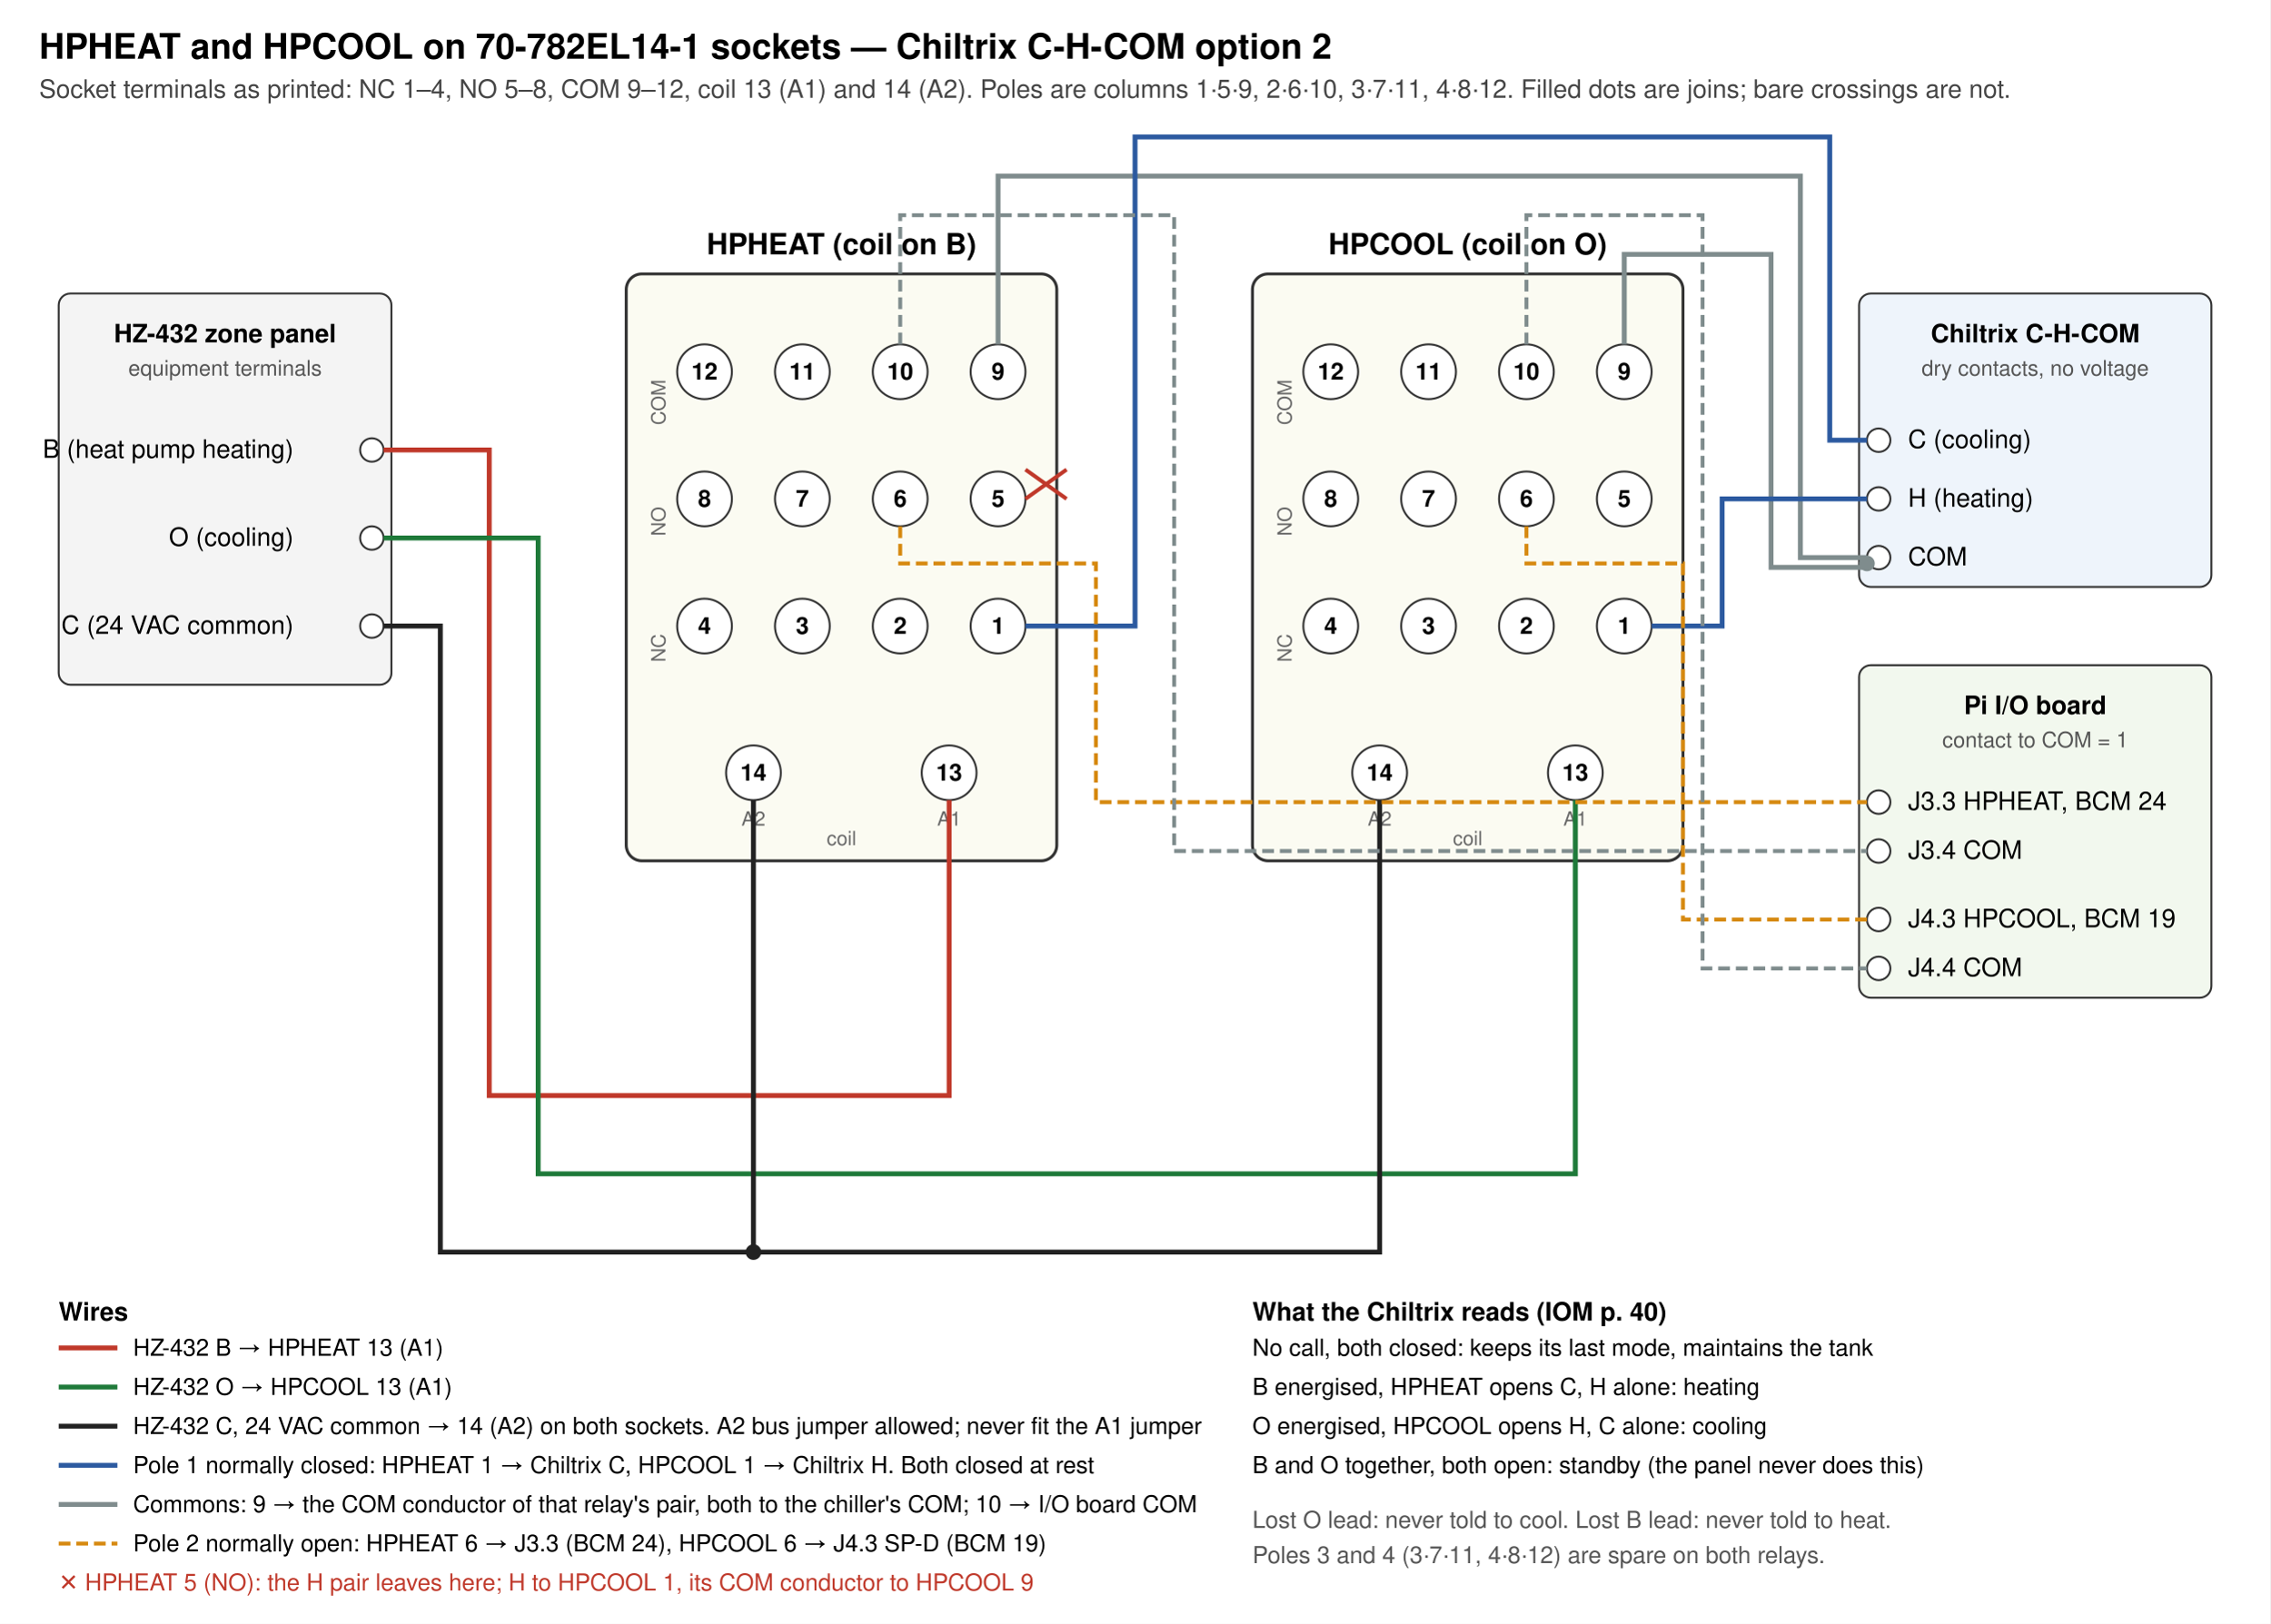
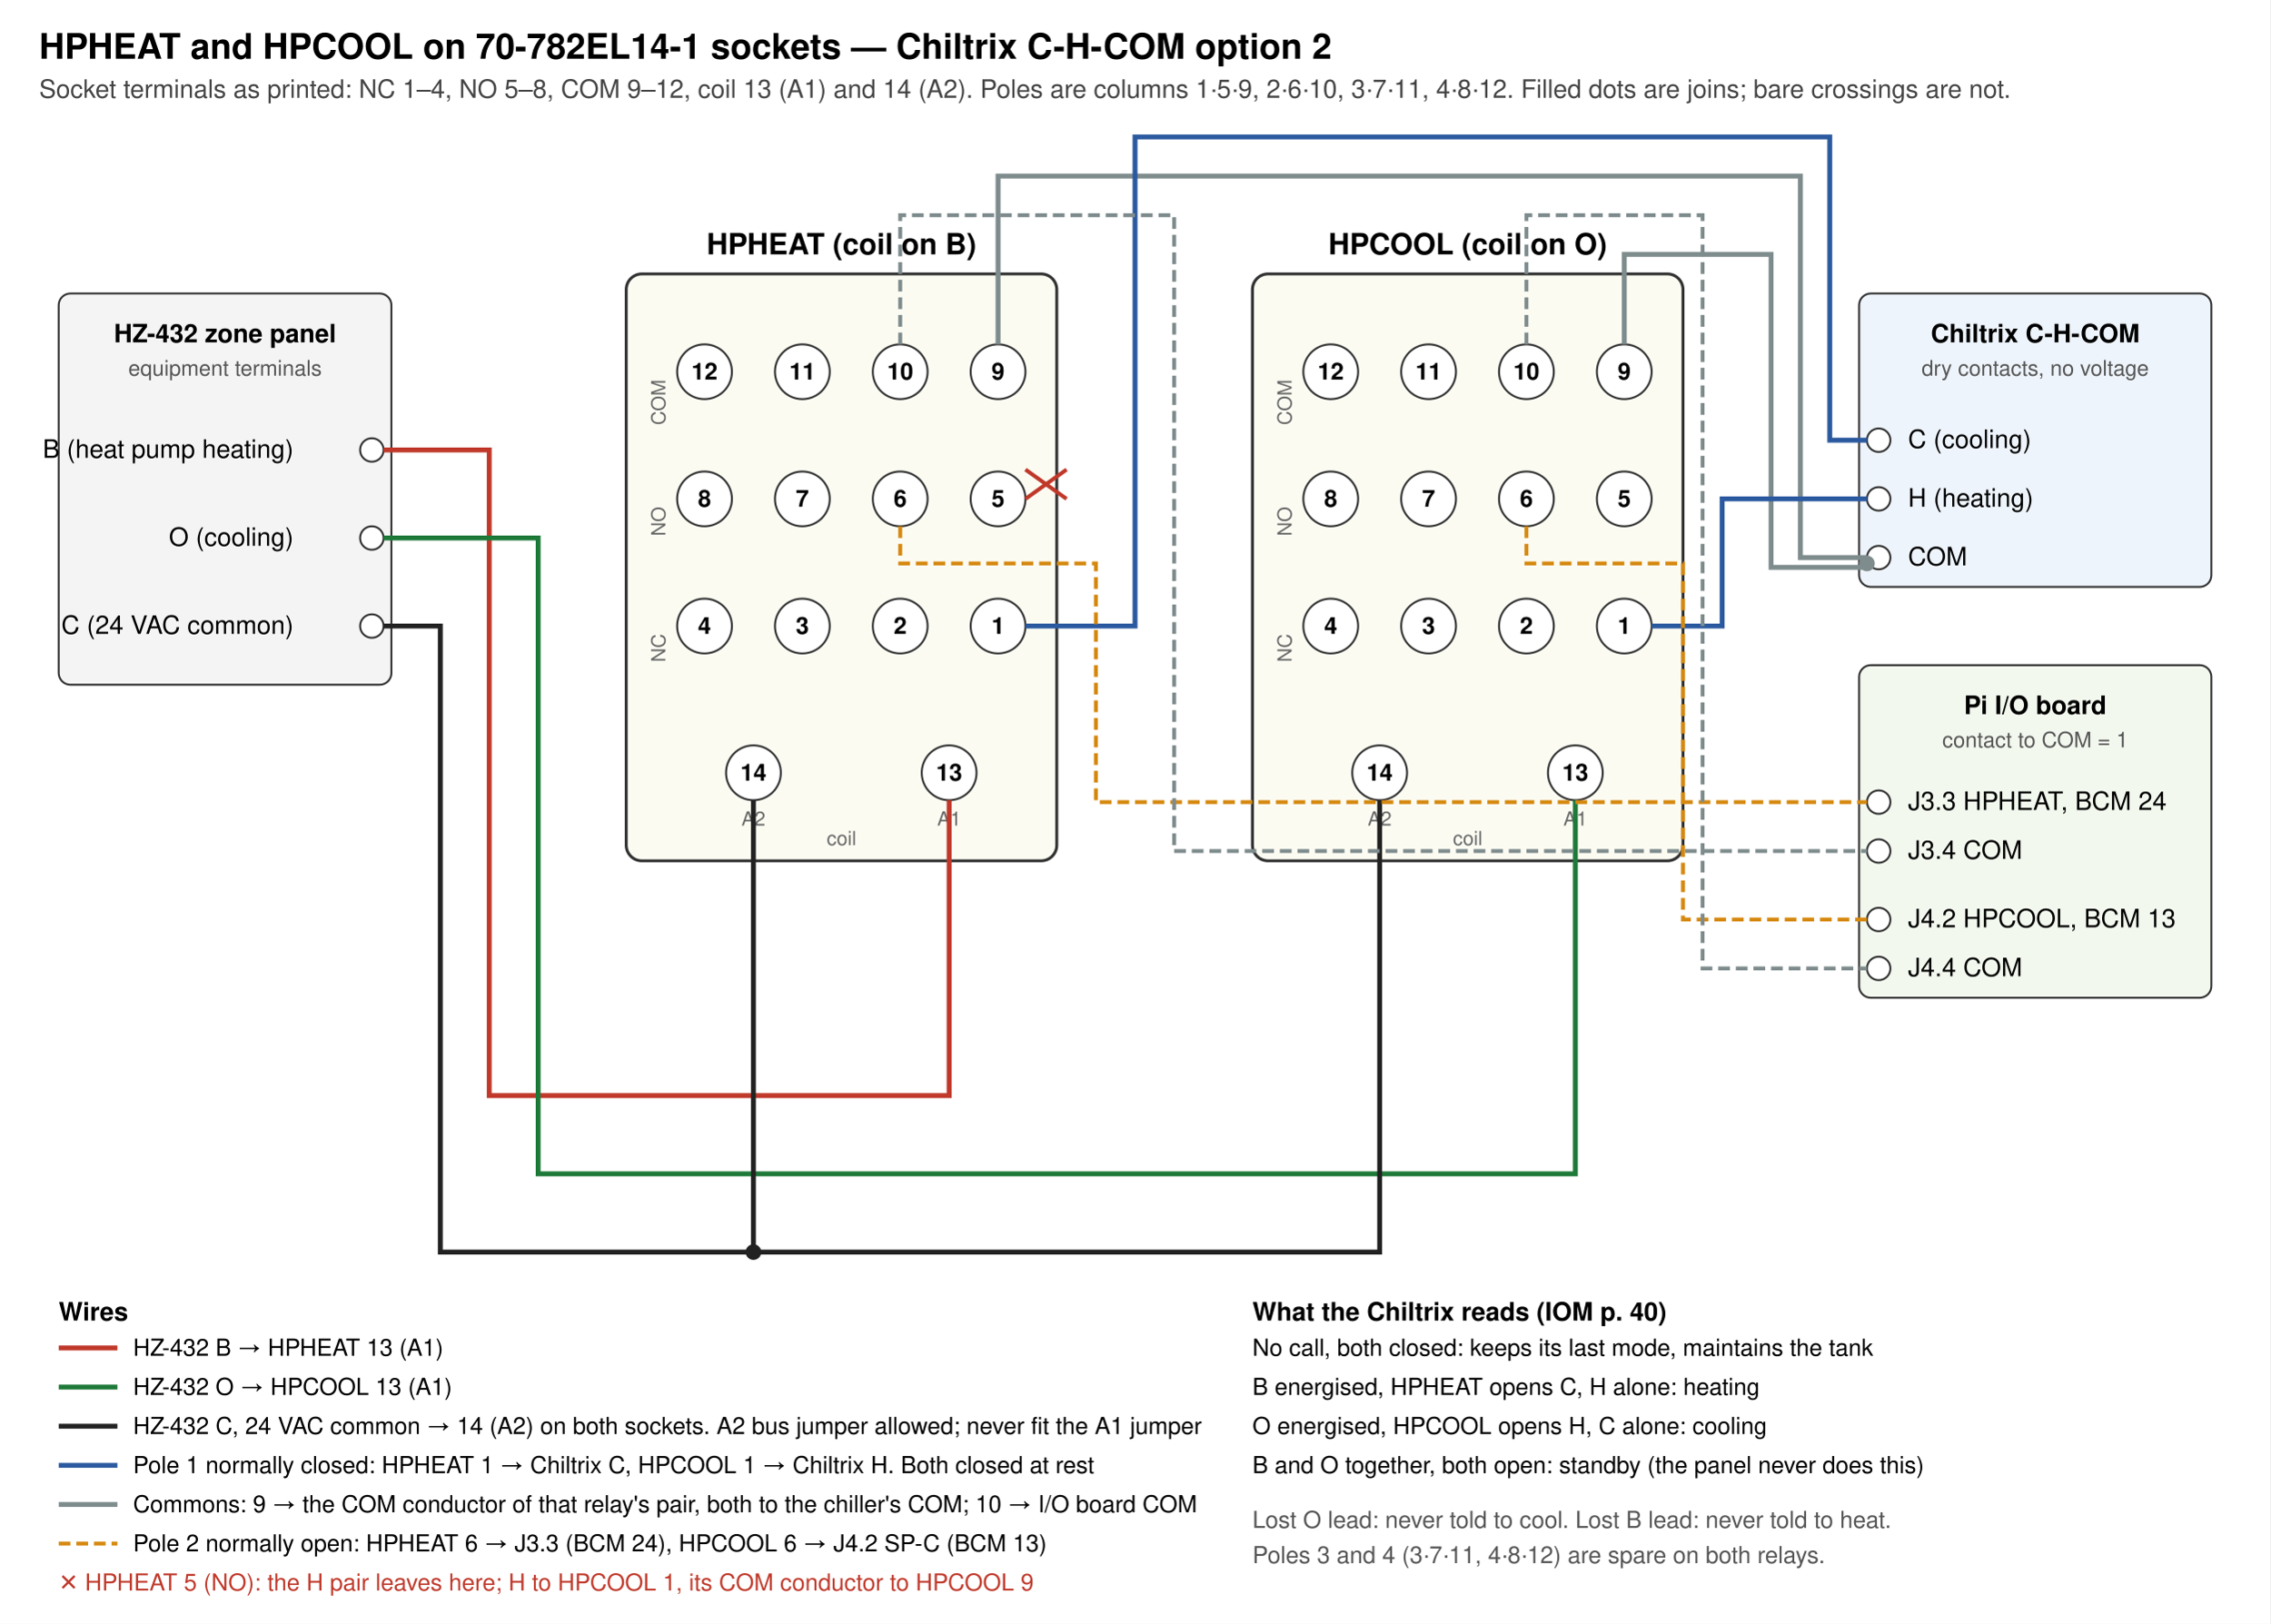
<svg xmlns="http://www.w3.org/2000/svg" width="1160" height="830" viewBox="0 0 1160 830" font-family="Helvetica, Arial, sans-serif" font-size="13">
  <rect width="1160" height="830" fill="#ffffff" />
  <text x="20" y="30" font-size="18" font-weight="bold">HPHEAT and HPCOOL on 70-782EL14-1 sockets — Chiltrix C-H-COM option 2</text>
  <text x="20" y="50" fill="#444">Socket terminals as printed: NC 1–4, NO 5–8, COM 9–12, coil 13 (A1) and 14 (A2). Poles are columns 1·5·9, 2·6·10, 3·7·11, 4·8·12. Filled dots are joins; bare crossings are not.</text>
  <g>
    <rect x="30" y="150" width="170" height="200" rx="6" fill="#f4f4f4" stroke="#333" />
    <text x="115" y="175" text-anchor="middle" font-weight="bold">HZ-432 zone panel</text>
    <text x="115" y="192" text-anchor="middle" fill="#555" font-size="11">equipment terminals</text>
    <circle cx="190" cy="230" r="6" fill="#fff" stroke="#333" />
    <text x="150" y="234" text-anchor="end">B (heat pump heating)</text>
    <circle cx="190" cy="275" r="6" fill="#fff" stroke="#333" />
    <text x="150" y="279" text-anchor="end">O (cooling)</text>
    <circle cx="190" cy="320" r="6" fill="#fff" stroke="#333" />
    <text x="150" y="324" text-anchor="end">C (24 VAC common)</text>
  </g>
  <defs>
    <g id="socket">
      <rect x="0" y="0" width="220" height="300" rx="8" fill="#fbfbf2" stroke="#333" stroke-width="1.5" />
      <g fill="#fff" stroke="#333">
        <circle cx="40" cy="50" r="14" />
        <circle cx="90" cy="50" r="14" />
        <circle cx="140" cy="50" r="14" />
        <circle cx="190" cy="50" r="14" />
        <circle cx="40" cy="115" r="14" />
        <circle cx="90" cy="115" r="14" />
        <circle cx="140" cy="115" r="14" />
        <circle cx="190" cy="115" r="14" />
        <circle cx="40" cy="180" r="14" />
        <circle cx="90" cy="180" r="14" />
        <circle cx="140" cy="180" r="14" />
        <circle cx="190" cy="180" r="14" />
        <circle cx="65" cy="255" r="14" />
        <circle cx="165" cy="255" r="14" />
      </g>
      <g text-anchor="middle" font-size="12" font-weight="bold">
        <text x="40" y="54">12</text>
        <text x="90" y="54">11</text>
        <text x="140" y="54">10</text>
        <text x="190" y="54">9</text>
        <text x="40" y="119">8</text>
        <text x="90" y="119">7</text>
        <text x="140" y="119">6</text>
        <text x="190" y="119">5</text>
        <text x="40" y="184">4</text>
        <text x="90" y="184">3</text>
        <text x="140" y="184">2</text>
        <text x="190" y="184">1</text>
        <text x="65" y="259">14</text>
        <text x="165" y="259">13</text>
      </g>
      <g font-size="10" fill="#666" text-anchor="end">
        <text x="20" y="54" transform="rotate(-90 20 54)">COM</text>
        <text x="20" y="119" transform="rotate(-90 20 119)">NO</text>
        <text x="20" y="184" transform="rotate(-90 20 184)">NC</text>
      </g>
      <text x="65" y="282" text-anchor="middle" font-size="10" fill="#666">A2</text>
      <text x="165" y="282" text-anchor="middle" font-size="10" fill="#666">A1</text>
      <text x="110" y="292" text-anchor="middle" font-size="10" fill="#666">coil</text>
    </g>
  </defs>
  <use href="#socket" x="320" y="140" />
  <text x="430" y="130" text-anchor="middle" font-weight="bold" font-size="15">HPHEAT (coil on B)</text>
  <use href="#socket" x="640" y="140" />
  <text x="750" y="130" text-anchor="middle" font-weight="bold" font-size="15">HPCOOL (coil on O)</text>
  <g>
    <rect x="950" y="150" width="180" height="150" rx="6" fill="#eef4fb" stroke="#333" />
    <text x="1040" y="175" text-anchor="middle" font-weight="bold">Chiltrix C-H-COM</text>
    <text x="1040" y="192" text-anchor="middle" fill="#555" font-size="11">dry contacts, no voltage</text>
    <circle cx="960" cy="225" r="6" fill="#fff" stroke="#333" />
    <text x="975" y="229">C  (cooling)</text>
    <circle cx="960" cy="255" r="6" fill="#fff" stroke="#333" />
    <text x="975" y="259">H  (heating)</text>
    <circle cx="960" cy="285" r="6" fill="#fff" stroke="#333" />
    <text x="975" y="289">COM</text>
  </g>
  <g>
    <rect x="950" y="340" width="180" height="170" rx="6" fill="#f2f8ee" stroke="#333" />
    <text x="1040" y="365" text-anchor="middle" font-weight="bold">Pi I/O board</text>
    <text x="1040" y="382" text-anchor="middle" fill="#555" font-size="11">contact to COM = 1</text>
    <circle cx="960" cy="410" r="6" fill="#fff" stroke="#333" />
    <text x="975" y="414">J3.3  HPHEAT, BCM 24</text>
    <circle cx="960" cy="435" r="6" fill="#fff" stroke="#333" />
    <text x="975" y="439">J3.4  COM</text>
    <circle cx="960" cy="470" r="6" fill="#fff" stroke="#333" />
-     <text x="975" y="474">J4.3  HPCOOL, BCM 19</text>
+     <text x="975" y="474">J4.2  HPCOOL, BCM 13</text>
    <circle cx="960" cy="495" r="6" fill="#fff" stroke="#333" />
    <text x="975" y="499">J4.4  COM</text>
  </g>
  <g fill="none" stroke-width="2.5">
    <polyline points="196,230 250,230 250,560 485,560 485,409" stroke="#c0392b" />
    <polyline points="196,275 275,275 275,600 805,600 805,409" stroke="#1f7a3a" />
    <polyline points="196,320 225,320 225,640 385,640 385,409" stroke="#222" />
    <polyline points="385,640 705,640 705,409" stroke="#222" />
  </g>
  <circle cx="385" cy="640" r="4" fill="#222" />
  <g fill="none" stroke-width="2.5">
    <polyline points="510,176 510,90 920,90 920,285 954,285" stroke="#7f8c8d" />
    <polyline points="830,176 830,130 905,130 905,290 954,290" stroke="#7f8c8d" />
    <polyline points="524,320 580,320 580,70 935,70 935,225 954,225" stroke="#2c5aa0" />
    <polyline points="844,320 880,320 880,255 954,255" stroke="#2c5aa0" />
  </g>
  <circle cx="954" cy="288" r="4" fill="#7f8c8d" />
  <g fill="none" stroke-width="2" stroke-dasharray="6 3">
    <polyline points="460,269 460,288 560,288 560,410 954,410" stroke="#d68910" />
    <polyline points="460,176 460,110 600,110 600,435 954,435" stroke="#7f8c8d" />
    <polyline points="780,269 780,288 860,288 860,470 954,470" stroke="#d68910" />
    <polyline points="780,176 780,110 870,110 870,495 954,495" stroke="#7f8c8d" />
  </g>
  <line x1="524" y1="255" x2="545" y2="240" stroke="#c0392b" stroke-width="2" />
  <line x1="524" y1="240" x2="545" y2="255" stroke="#c0392b" stroke-width="2" />
  <g transform="translate(30,675)" font-size="12">
    <text x="0" y="0" font-weight="bold" font-size="13">Wires</text>
    <line x1="0" y1="14" x2="30" y2="14" stroke="#c0392b" stroke-width="2.5" />
    <text x="38" y="18">HZ-432 B → HPHEAT 13 (A1)</text>
    <line x1="0" y1="34" x2="30" y2="34" stroke="#1f7a3a" stroke-width="2.5" />
    <text x="38" y="38">HZ-432 O → HPCOOL 13 (A1)</text>
    <line x1="0" y1="54" x2="30" y2="54" stroke="#222" stroke-width="2.5" />
    <text x="38" y="58">HZ-432 C, 24 VAC common → 14 (A2) on both sockets. A2 bus jumper allowed; never fit the A1 jumper</text>
    <line x1="0" y1="74" x2="30" y2="74" stroke="#2c5aa0" stroke-width="2.5" />
    <text x="38" y="78">Pole 1 normally closed: HPHEAT 1 → Chiltrix C, HPCOOL 1 → Chiltrix H. Both closed at rest</text>
    <line x1="0" y1="94" x2="30" y2="94" stroke="#7f8c8d" stroke-width="2.5" />
    <text x="38" y="98">Commons: 9 → the COM conductor of that relay's pair, both to the chiller's COM; 10 → I/O board COM</text>
    <line x1="0" y1="114" x2="30" y2="114" stroke="#d68910" stroke-width="2" stroke-dasharray="6 3" />
-     <text x="38" y="118">Pole 2 normally open: HPHEAT 6 → J3.3 (BCM 24), HPCOOL 6 → J4.3 SP-D (BCM 19)</text>
+     <text x="38" y="118">Pole 2 normally open: HPHEAT 6 → J3.3 (BCM 24), HPCOOL 6 → J4.2 SP-C (BCM 13)</text>
    <text x="0" y="138" fill="#c0392b">✕  HPHEAT 5 (NO): the H pair leaves here; H to HPCOOL 1, its COM conductor to HPCOOL 9</text>
  </g>
  <g transform="translate(640,675)" font-size="12">
    <text x="0" y="0" font-weight="bold" font-size="13">What the Chiltrix reads (IOM p. 40)</text>
    <text x="0" y="18">No call, both closed: keeps its last mode, maintains the tank</text>
    <text x="0" y="38">B energised, HPHEAT opens C, H alone: heating</text>
    <text x="0" y="58">O energised, HPCOOL opens H, C alone: cooling</text>
    <text x="0" y="78">B and O together, both open: standby (the panel never does this)</text>
    <text x="0" y="106" fill="#555">Lost O lead: never told to cool. Lost B lead: never told to heat.</text>
    <text x="0" y="124" fill="#555">Poles 3 and 4 (3·7·11, 4·8·12) are spare on both relays.</text>
  </g>
</svg>
